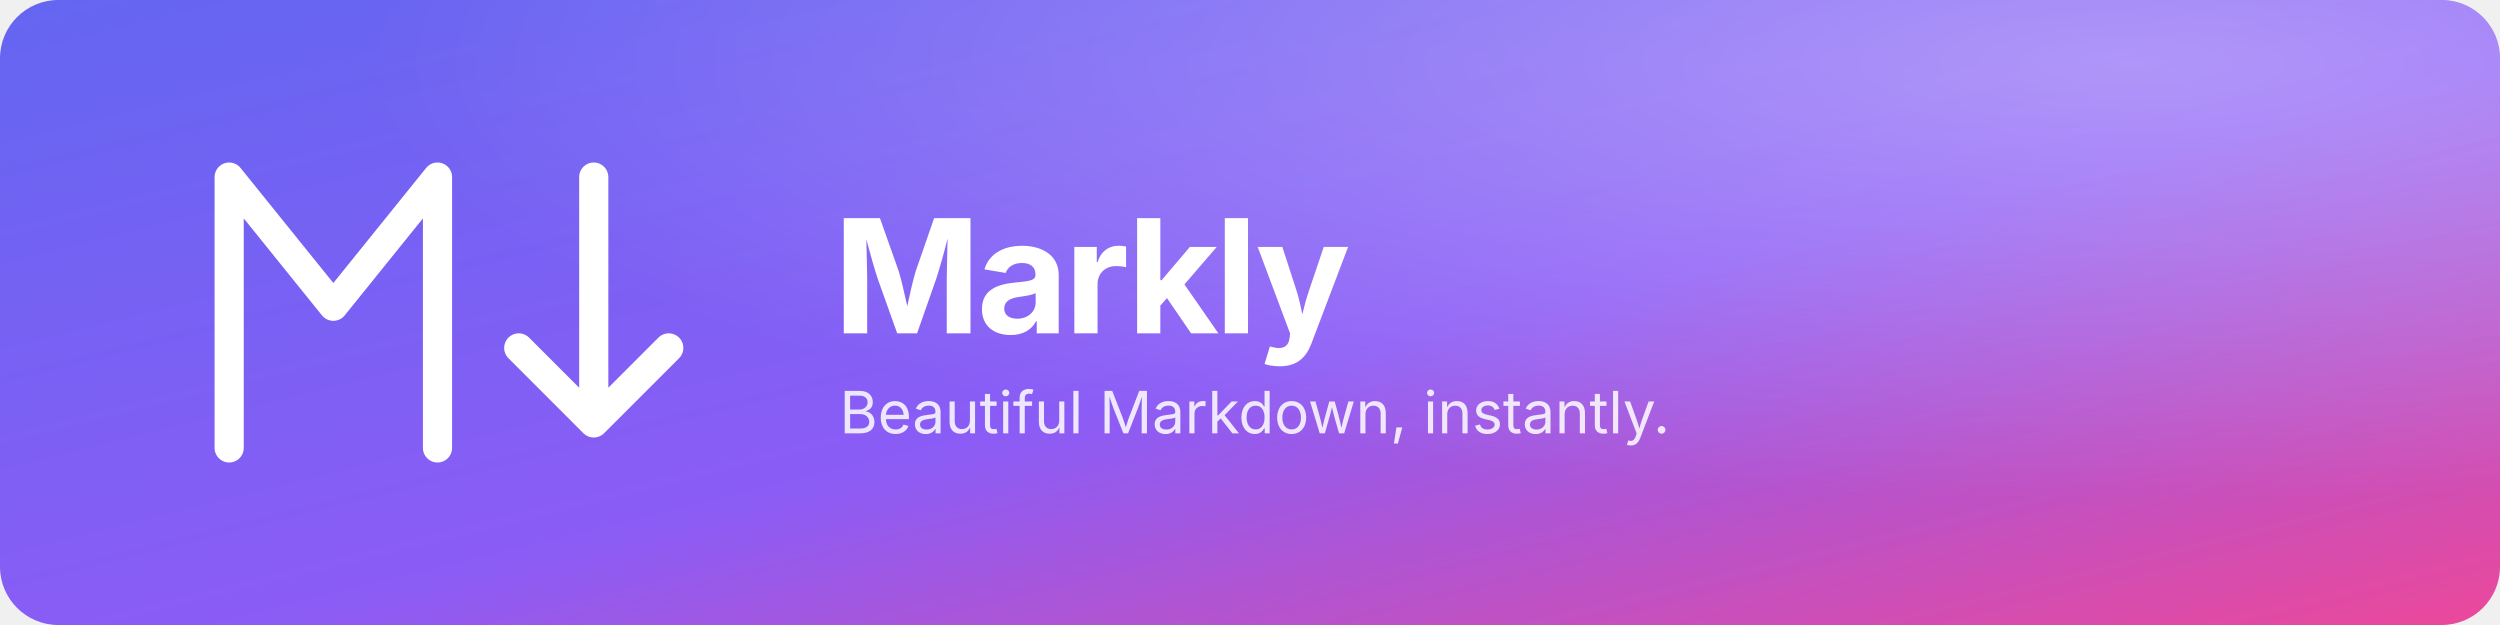
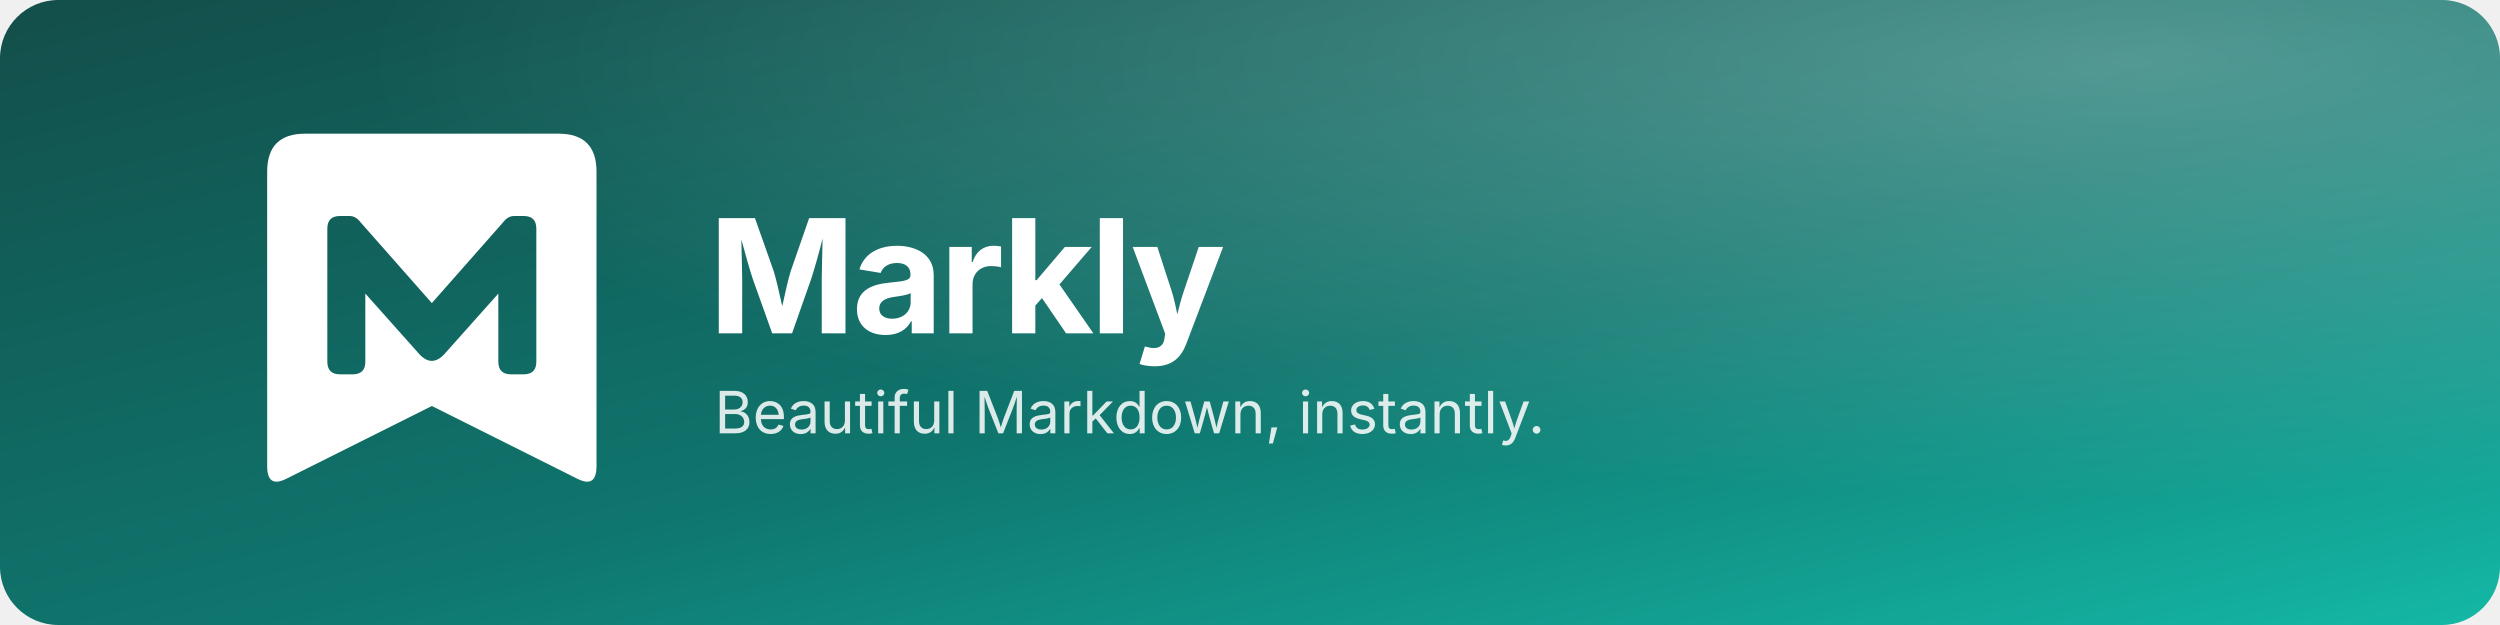
<svg xmlns="http://www.w3.org/2000/svg" width="1200" height="300" viewBox="0 0 1200 300">
  <defs>
    <linearGradient id="g" x1="0" y1="0" x2="1" y2="1">
-       <stop offset="0" stop-color="#6366f1" />
-       <stop offset="0.55" stop-color="#8b5cf6" />
-       <stop offset="1" stop-color="#ec4899" />
+       <stop offset="0" stop-color="#134e4a" />
+       <stop offset="0.55" stop-color="#0f766e" />
+       <stop offset="1" stop-color="#14b8a6" />
    </linearGradient>
    <radialGradient id="r" cx="0.85" cy="0.1" r="0.7">
-       <stop offset="0" stop-color="#fff" stop-opacity=".35" />
+       <stop offset="0" stop-color="#fff" stop-opacity=".28" />
      <stop offset="1" stop-color="#fff" stop-opacity="0" />
    </radialGradient>
  </defs>
  <rect width="1200" height="300" rx="28" fill="url(#g)" />
  <rect width="1200" height="300" rx="28" fill="url(#r)" />
-   <g fill="none" stroke="#fff" stroke-width="14" stroke-linecap="round" stroke-linejoin="round" transform="translate(110 85)">
-     <path d="M0 130V0l50 62L100 0v130" />
-     <path d="M175 0v118m-36-36 36 36 36-36" />
-   </g>
-   <text x="400" y="160" font-family="Inter, Segoe UI, Arial, sans-serif" font-size="76" font-weight="750" fill="#fff" letter-spacing="-2">Markly</text>
-   <text x="403" y="208" font-family="Inter, Segoe UI, Arial, sans-serif" font-size="28" fill="#fff" fill-opacity=".85">Beautiful Markdown, instantly.</text>
+   <path transform="translate(110 52) scale(0.19)" fill="#fff" fill-rule="evenodd" d="M192 64H832Q928 64 928 160V904Q928 960 880 936L512 752L144 936Q96 960 96 904V160Q96 64 192 64ZM248 640V304Q248 272 280 272H304Q320 272 332 288L512 492L692 288Q704 272 720 272H744Q776 272 776 304V640Q776 672 744 672H712Q680 672 680 640V468L548 616Q512 660 476 616L344 468V640Q344 672 312 672H280Q248 672 248 640Z" />
+   <text x="340" y="160" font-family="Inter, Segoe UI, Arial, sans-serif" font-size="76" font-weight="750" fill="#fff" letter-spacing="-2">Markly</text>
+   <text x="343" y="208" font-family="Inter, Segoe UI, Arial, sans-serif" font-size="28" fill="#fff" fill-opacity=".85">Beautiful Markdown, instantly.</text>
</svg>
